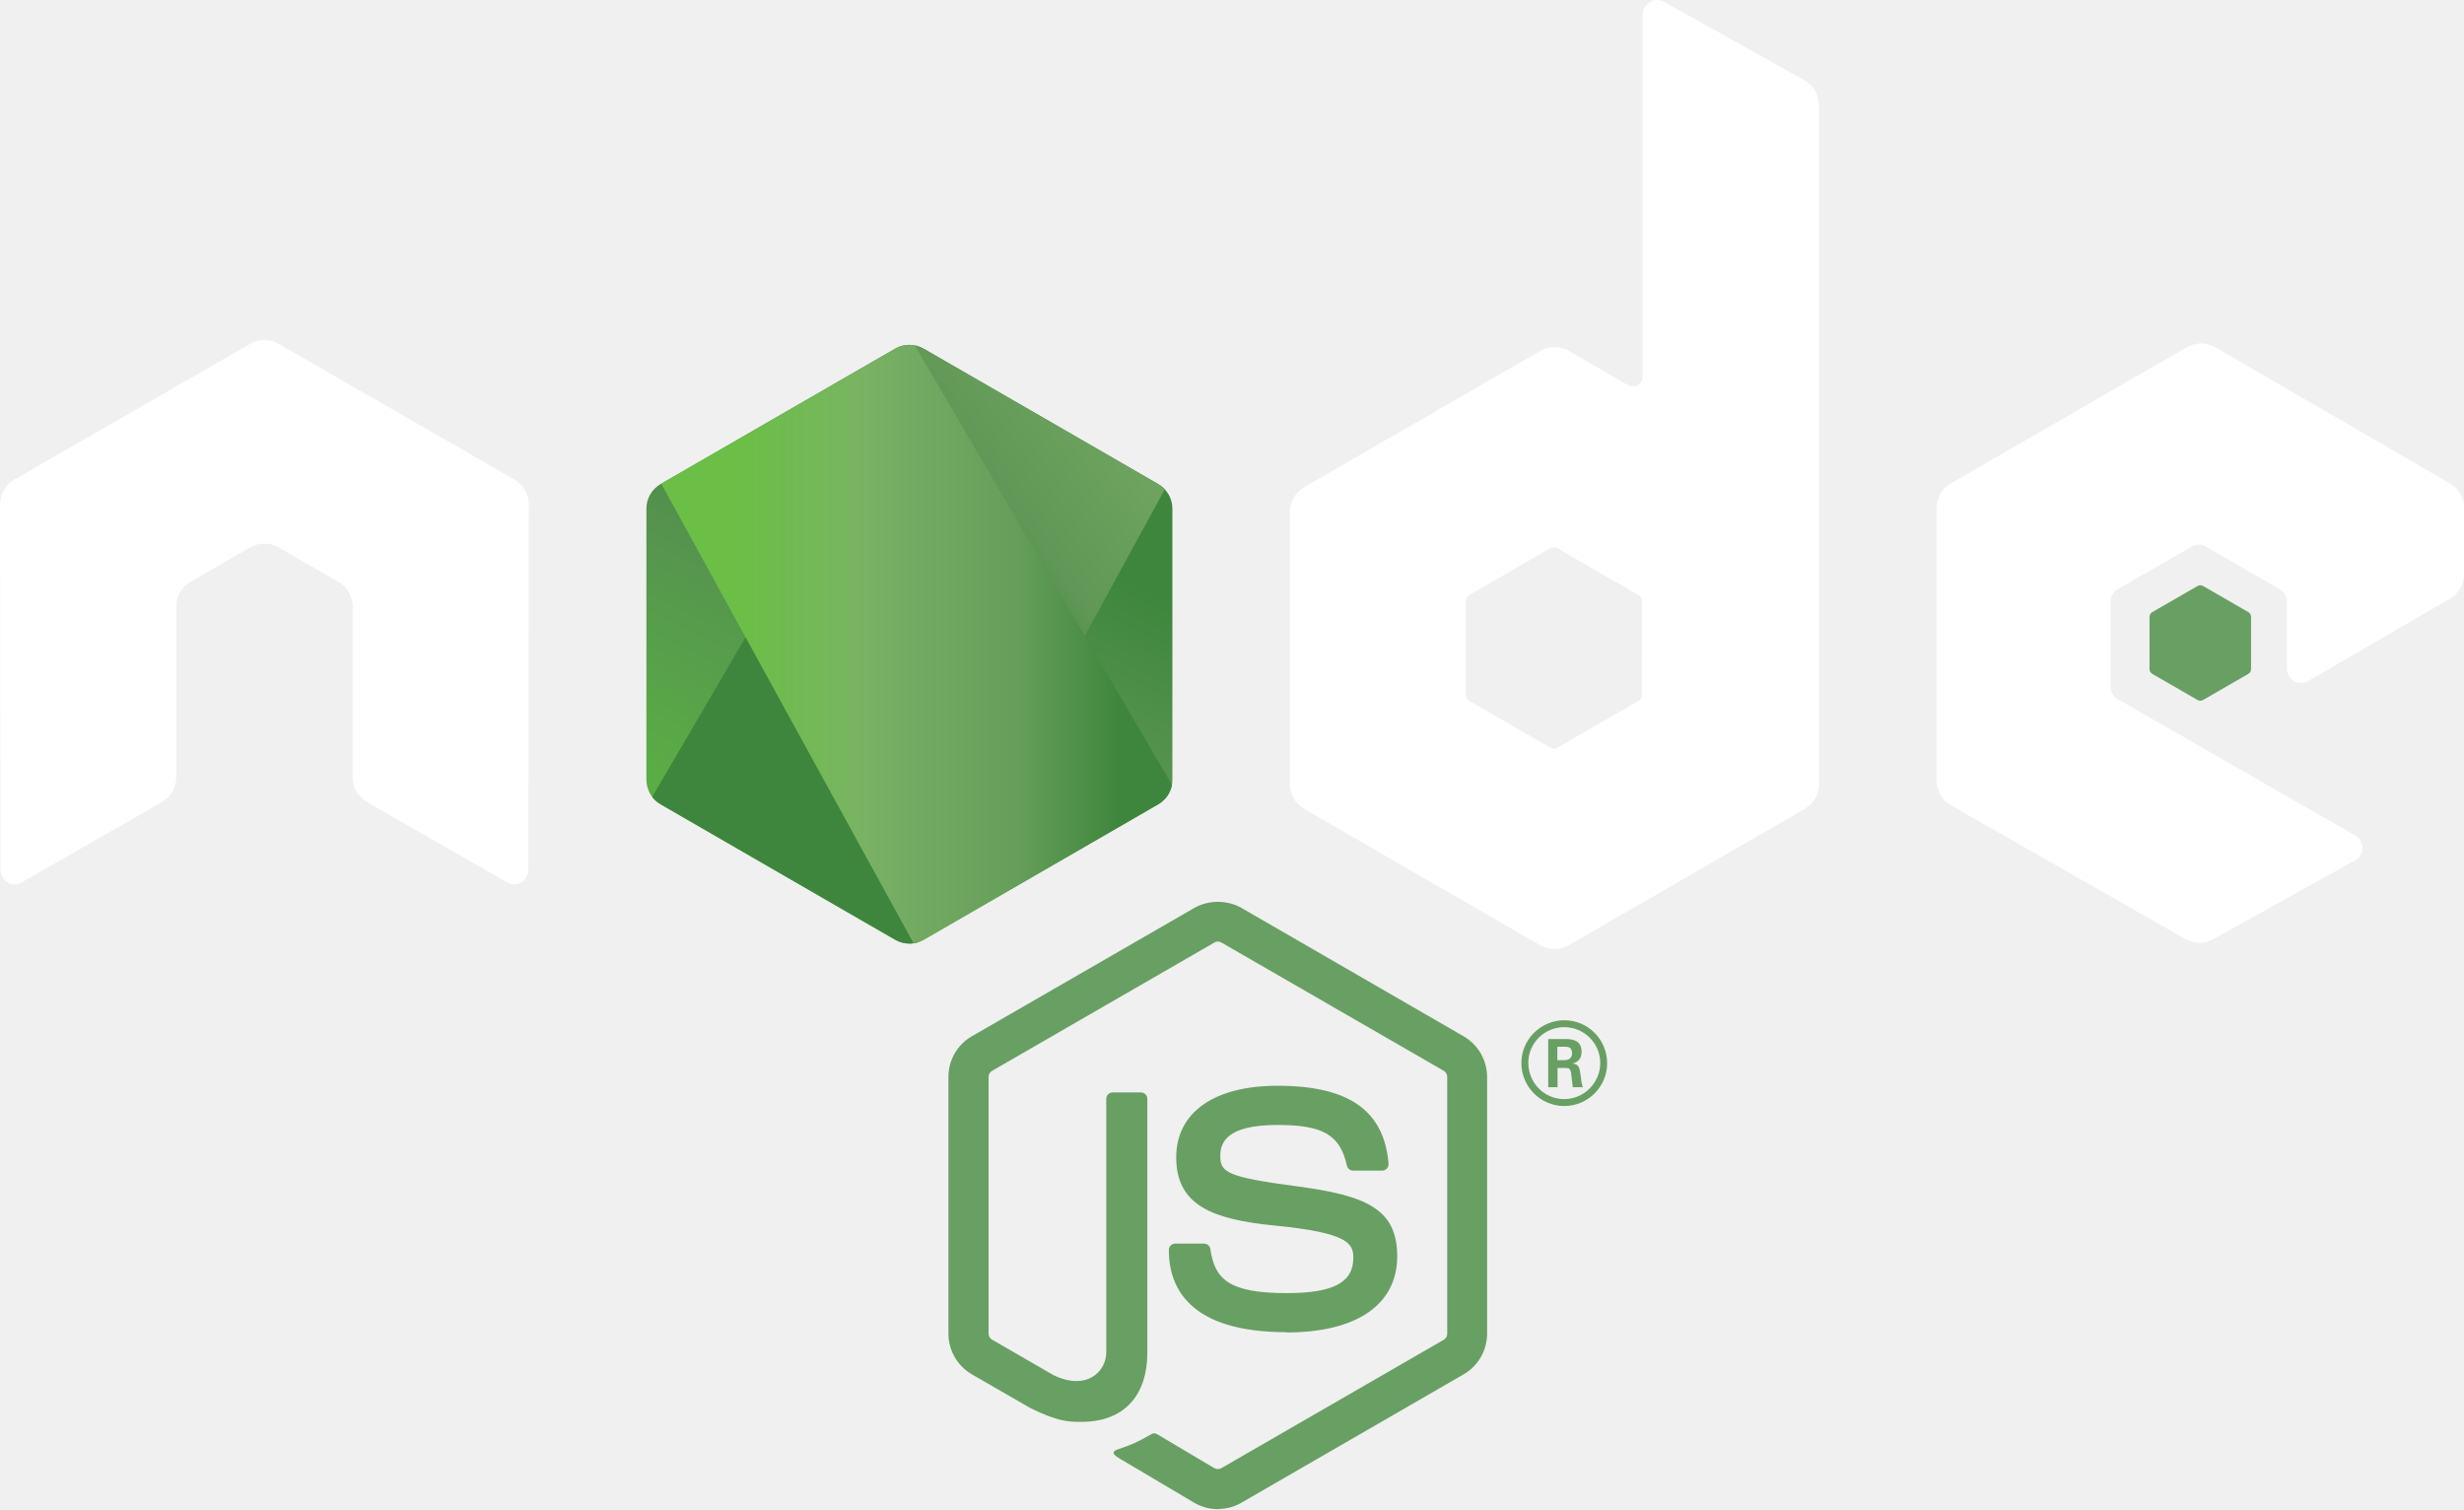
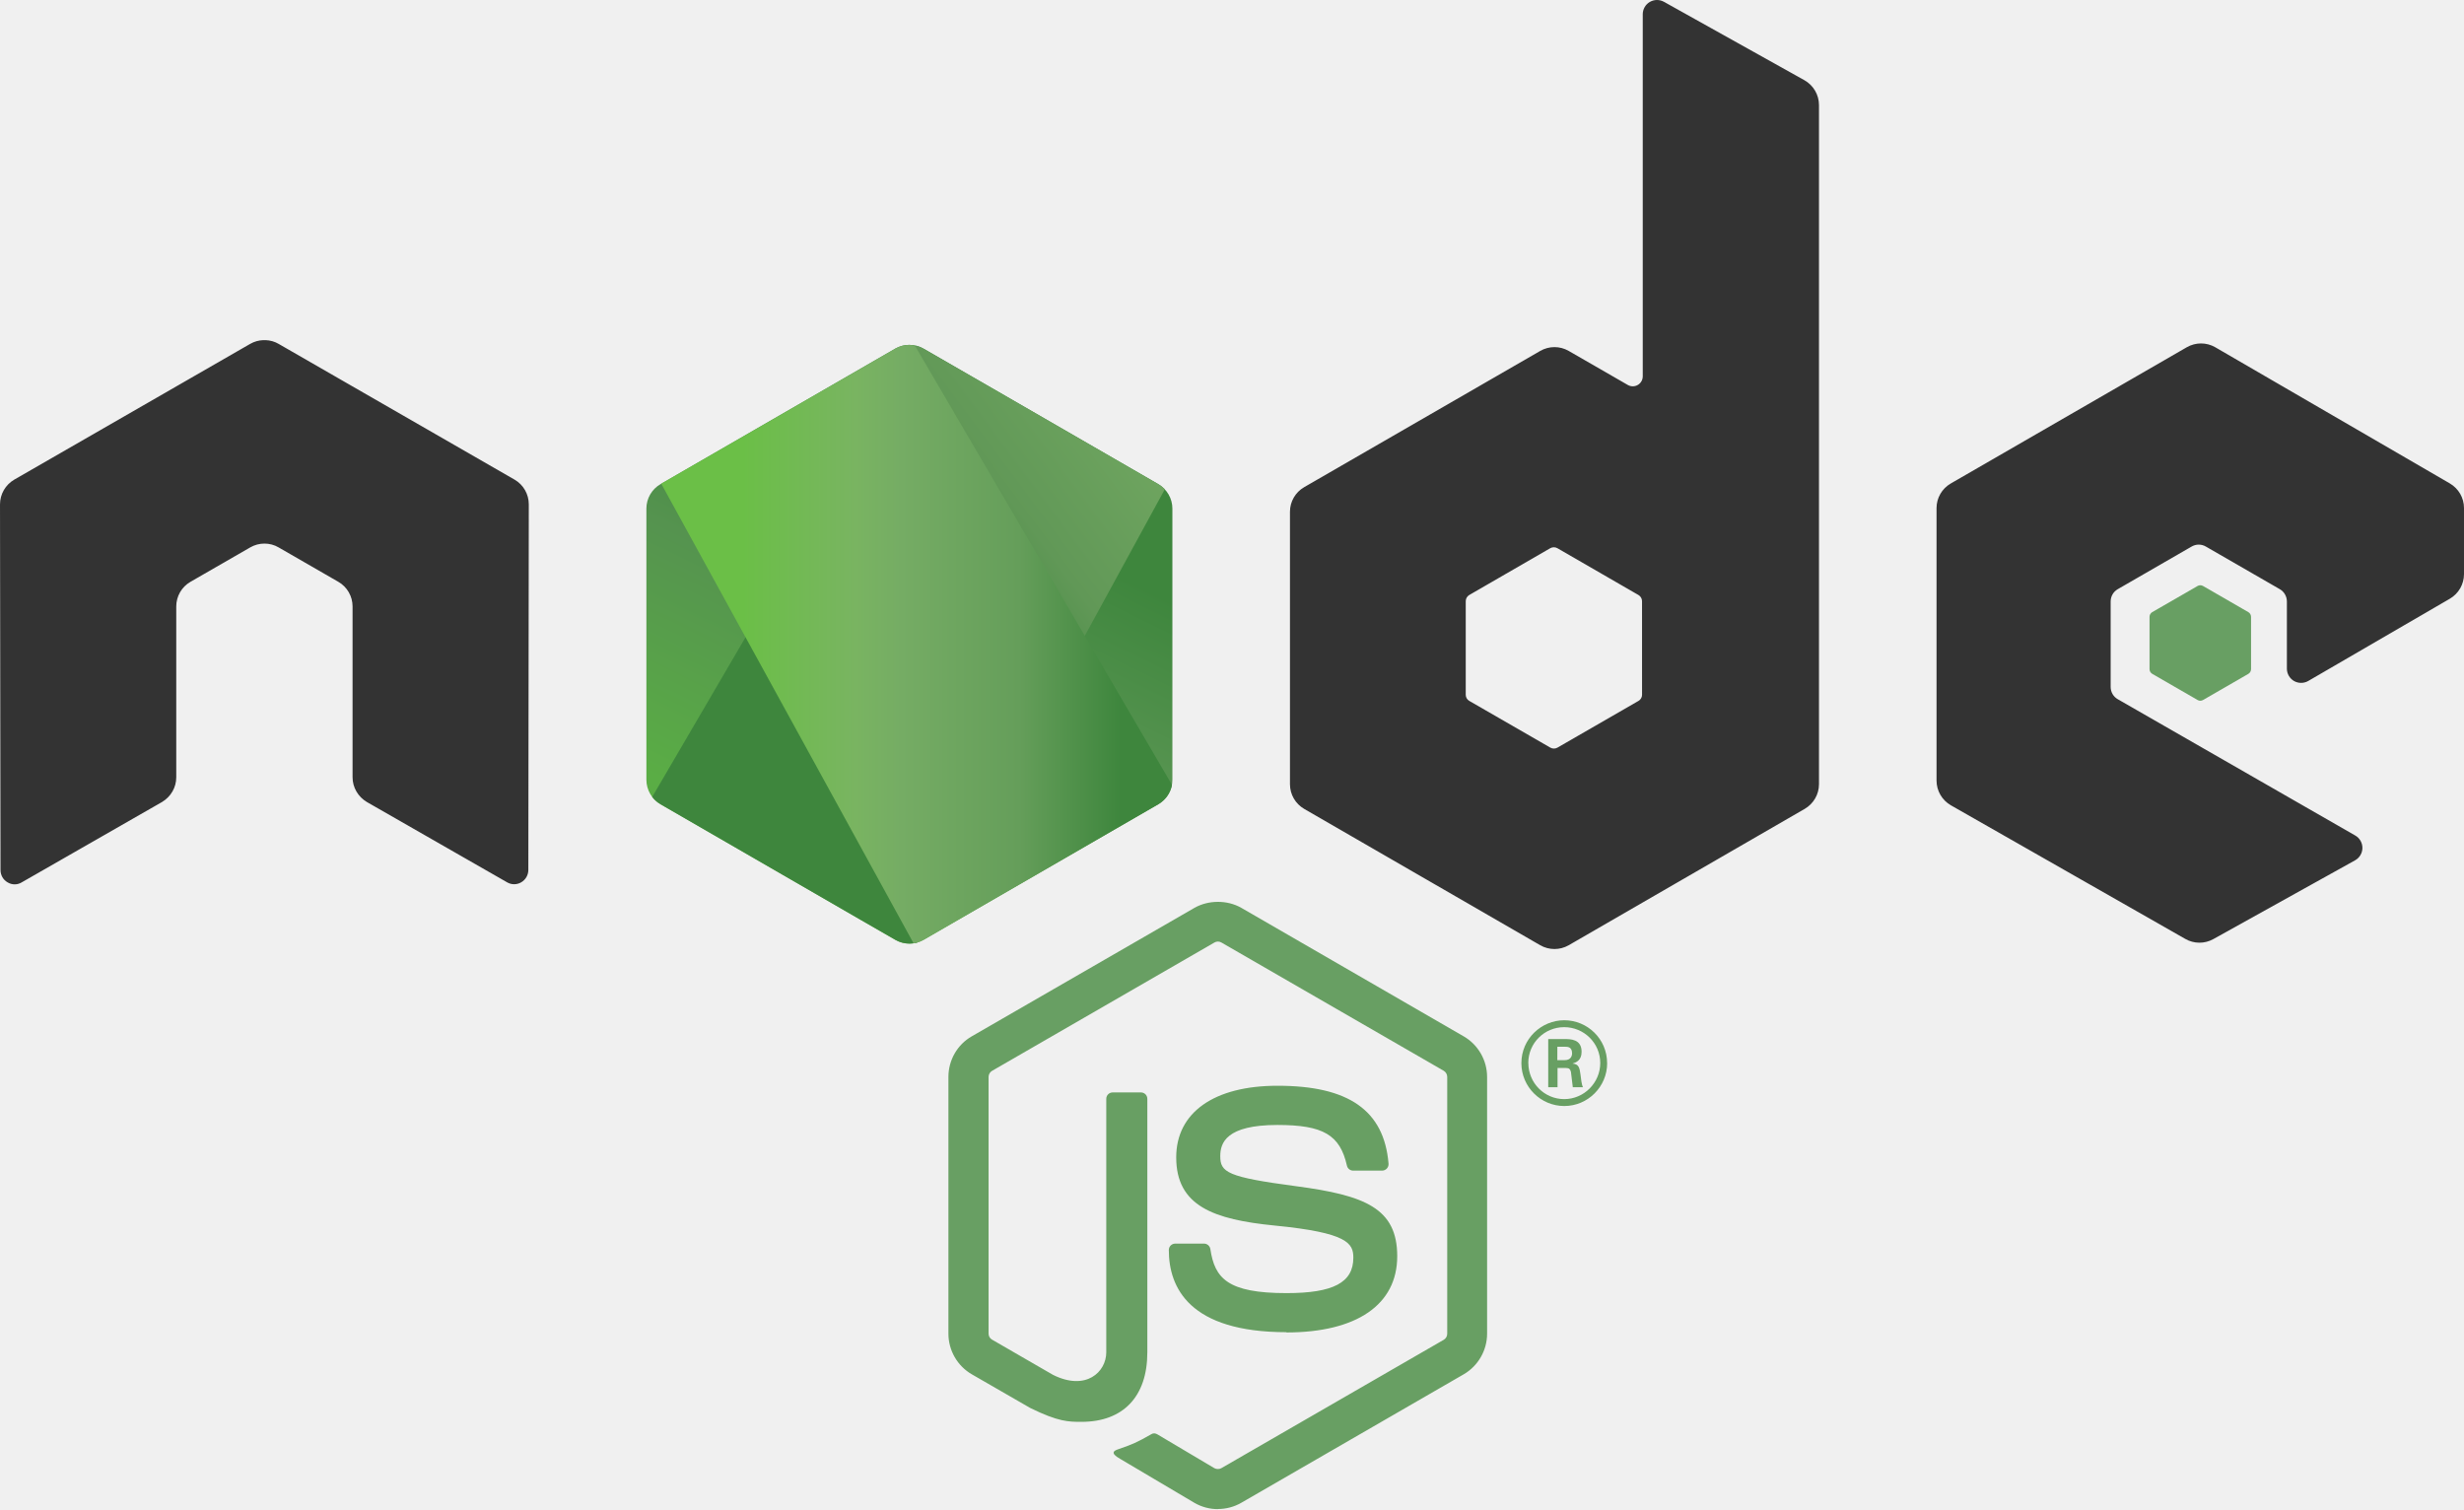
<svg xmlns="http://www.w3.org/2000/svg" width="589.827" height="361.238" version="1.2" viewBox="0 0 442.37 270.929">
  <defs>
+     <clipPath id="a">
+       <path d="M239.03 226.605l-42.13 24.317c-1.578.91-2.546 2.59-2.546 4.406v48.668c0 1.817.968 3.496 2.546 4.406l42.133 24.336c1.575.907 3.517.907 5.09 0l42.126-24.336c1.57-.91 2.54-2.59 2.54-4.406v-48.668c0-1.816-.97-3.496-2.55-4.406l-42.12-24.317c-.79-.453-1.67-.68-2.55-.68-.88 0-1.76.227-2.55.68" />
+     </clipPath>
    <linearGradient id="b" x1="-.348" x2="1.251" gradientTransform="rotate(116.114 53.1 202.97) scale(86.48)" gradientUnits="userSpaceOnUse">
      <stop offset=".3" stop-color="#3E863D" />
      <stop offset=".5" stop-color="#55934F" />
      <stop offset=".8" stop-color="#5AAD45" />
    </linearGradient>
+     <clipPath id="c">
+       <path d="M195.398 307.086c.403.523.907.976 1.5 1.316l36.14 20.875 6.02 3.46c.9.52 1.926.74 2.934.665.336-.027.672-.09 1-.183l44.434-81.36c-.34-.37-.738-.68-1.184-.94l-27.586-15.93-14.582-8.39c-.414-.24-.863-.41-1.32-.53zm0 0" />
+     </clipPath>
    <linearGradient id="d" x1="-.456" x2=".582" gradientTransform="rotate(-36.46 550.846 -214.337) scale(132.798)" gradientUnits="userSpaceOnUse">
      <stop offset=".57" stop-color="#3E863D" />
      <stop offset=".72" stop-color="#619857" />
      <stop offset="1" stop-color="#76AC64" />
    </linearGradient>
+     <clipPath id="e">
+       <path d="M241.066 225.953c-.707.07-1.398.29-2.035.652l-42.01 24.247 45.3 82.51c.63-.09 1.25-.3 1.81-.624l42.13-24.336c1.3-.754 2.19-2.03 2.46-3.476l-46.18-78.89c-.34-.067-.68-.102-1.03-.102-.14 0-.28.007-.42.02" />
+     </clipPath>
    <linearGradient id="f" x1=".043" x2=".984" gradientTransform="translate(192.862 279.652) scale(97.417)" gradientUnits="userSpaceOnUse">
      <stop offset=".16" stop-color="#6BBF47" />
      <stop offset=".38" stop-color="#79B461" />
      <stop offset=".47" stop-color="#75AC64" />
      <stop offset=".7" stop-color="#659E5A" />
      <stop offset=".9" stop-color="#3E863D" />
    </linearGradient>
-     <clipPath id="a">
-       <path d="M239.03 226.605l-42.13 24.317a5.085 5.085 0 00-2.546 4.406v48.668c0 1.817.968 3.496 2.546 4.406l42.133 24.336a5.1 5.1 0 005.09 0l42.126-24.336a5.096 5.096 0 002.54-4.406v-48.668c0-1.816-.97-3.496-2.55-4.406l-42.12-24.317a5.123 5.123 0 00-5.1 0" />
-     </clipPath>
-     <clipPath id="c">
-       <path d="M195.398 307.086c.403.523.907.976 1.5 1.316l36.14 20.875 6.02 3.46c.9.52 1.926.74 2.934.665.336-.027.672-.09 1-.183l44.434-81.36c-.34-.37-.738-.68-1.184-.94l-27.586-15.93-14.582-8.39a5.318 5.318 0 00-1.32-.53zm0 0" />
-     </clipPath>
-     <clipPath id="e">
-       <path d="M241.066 225.953a5.14 5.14 0 00-2.035.652l-42.01 24.247 45.3 82.51c.63-.09 1.25-.3 1.81-.624l42.13-24.336a5.105 5.105 0 002.46-3.476l-46.18-78.89a5.29 5.29 0 00-1.03-.102c-.14 0-.28.007-.42.02" />
-     </clipPath>
  </defs>
-   <path fill="#689f63" d="M218.647 270.93c-1.46 0-2.91-.383-4.19-1.12l-13.337-7.896c-1.992-1.114-1.02-1.508-.363-1.735 2.656-.93 3.195-1.14 6.03-2.75.298-.17.688-.11.993.07l10.246 6.08c.37.2.895.2 1.238 0l39.95-23.06c.37-.21.61-.64.61-1.08v-46.1c0-.46-.24-.87-.618-1.1l-39.934-23.04c-.37-.22-.86-.22-1.23 0l-39.926 23.04c-.387.22-.633.65-.633 1.09v46.1c0 .44.24.86.62 1.07l10.94 6.32c5.94 2.97 9.57-.53 9.57-4.05v-45.5c0-.65.51-1.15 1.16-1.15h5.06c.63 0 1.15.5 1.15 1.15v45.52c0 7.92-4.32 12.47-11.83 12.47-2.31 0-4.13 0-9.21-2.5l-10.48-6.04a8.447 8.447 0 01-4.19-7.29v-46.1c0-3 1.6-5.8 4.19-7.28l39.99-23.07c2.53-1.43 5.89-1.43 8.4 0l39.94 23.08a8.428 8.428 0 014.19 7.28v46.1c0 2.99-1.61 5.78-4.19 7.28l-39.94 23.07a8.397 8.397 0 01-4.21 1.12" />
-   <path fill="#689f63" d="M230.987 239.164c-17.48 0-21.145-8.024-21.145-14.754 0-.64.516-1.15 1.157-1.15h5.16c.57 0 1.05.415 1.14.978.78 5.258 3.1 7.91 13.67 7.91 8.42 0 12-1.902 12-6.367 0-2.57-1.02-4.48-14.1-5.76-10.94-1.08-17.7-3.49-17.7-12.24 0-8.06 6.8-12.86 18.19-12.86 12.79 0 19.13 4.44 19.93 13.98a1.164 1.164 0 01-1.16 1.26h-5.19c-.54 0-1.01-.38-1.12-.9-1.25-5.53-4.27-7.3-12.48-7.3-9.19 0-10.26 3.2-10.26 5.6 0 2.91 1.26 3.76 13.66 5.4 12.28 1.63 18.11 3.93 18.11 12.56 0 8.7-7.26 13.69-19.92 13.69m48.66-48.89h1.34c1.1 0 1.31-.77 1.31-1.22 0-1.18-.81-1.18-1.26-1.18h-1.38zm-1.63-3.78h2.97c1.02 0 3.02 0 3.02 2.28 0 1.59-1.02 1.92-1.63 2.12 1.19.08 1.27.86 1.43 1.96.08.69.21 1.88.45 2.28h-1.83c-.05-.4-.33-2.6-.33-2.72-.12-.49-.29-.73-.9-.73h-1.51v3.46h-1.67zm-3.57 4.3c0 3.58 2.89 6.48 6.44 6.48 3.58 0 6.47-2.96 6.47-6.48 0-3.59-2.93-6.44-6.48-6.44-3.5 0-6.44 2.81-6.44 6.43m14.16.03c0 4.24-3.47 7.7-7.7 7.7-4.2 0-7.7-3.42-7.7-7.7 0-4.36 3.58-7.7 7.7-7.7 4.15 0 7.69 3.35 7.69 7.7" />
-   <path fill="#fff" fill-rule="evenodd" d="M94.936 90.55c0-1.84-.97-3.53-2.558-4.445l-42.356-24.37a4.946 4.946 0 00-2.328-.67h-.438c-.812.03-1.613.25-2.34.67L2.562 86.105A5.154 5.154 0 000 90.555l.093 65.64c0 .91.47 1.76 1.27 2.21.78.48 1.76.48 2.54 0l25.18-14.42c1.59-.946 2.56-2.618 2.56-4.44V108.88a5.1 5.1 0 012.555-4.43l10.72-6.174a5.086 5.086 0 012.56-.688c.876 0 1.77.226 2.544.687l10.715 6.172c1.586.91 2.56 2.6 2.56 4.43v30.663c0 1.82.983 3.5 2.565 4.44l25.164 14.41a2.5 2.5 0 002.56 0 2.568 2.568 0 001.268-2.21zm199.868 34.176c0 .457-.243.88-.64 1.106l-14.548 8.386a1.282 1.282 0 01-1.277 0l-14.55-8.386c-.4-.227-.64-.65-.64-1.106V107.93c0-.458.24-.88.63-1.11l14.54-8.4c.4-.23.89-.23 1.29 0l14.55 8.4c.4.23.64.652.64 1.11zM298.734.324a2.568 2.568 0 00-2.544.027c-.78.46-1.262 1.3-1.262 2.21v65a1.788 1.788 0 01-2.684 1.55L281.634 63a5.108 5.108 0 00-5.112 0l-42.37 24.453a5.105 5.105 0 00-2.56 4.42v48.92c0 1.83.977 3.51 2.56 4.43l42.37 24.47c1.582.91 3.53.91 5.117 0l42.37-24.48c1.58-.92 2.56-2.6 2.56-4.43V18.863a5.128 5.128 0 00-2.63-4.47zm141.093 107.164a5.116 5.116 0 002.543-4.422V91.21c0-1.824-.97-3.507-2.547-4.425l-42.1-24.44a5.113 5.113 0 00-5.13 0l-42.36 24.45c-1.59.92-2.56 2.6-2.56 4.43v48.9c0 1.84.99 3.54 2.58 4.45l42.09 23.99c1.55.89 3.45.9 5.02.03l25.46-14.15c.8-.45 1.31-1.3 1.31-2.22 0-.92-.49-1.78-1.29-2.23l-42.62-24.46c-.8-.45-1.29-1.3-1.29-2.21v-15.34c0-.916.48-1.76 1.28-2.216l13.26-7.65c.79-.46 1.76-.46 2.55 0l13.27 7.65c.79.45 1.28 1.3 1.28 2.21v12.06c0 .91.49 1.76 1.28 2.22.79.45 1.77.45 2.56-.01zm0 0" />
-   <path fill="#689f63" fill-rule="evenodd" d="M394.538 105.2a.97.97 0 01.98 0l8.13 4.69c.304.176.49.5.49.85v9.39c0 .35-.186.674-.49.85l-8.13 4.69a.97.97 0 01-.98 0l-8.125-4.69a.979.979 0 01-.5-.85v-9.39c0-.35.18-.674.49-.85zm0 0" />
+   <path fill="#689f63" d="M218.647 270.93c-1.46 0-2.91-.383-4.19-1.12l-13.337-7.896c-1.992-1.114-1.02-1.508-.363-1.735 2.656-.93 3.195-1.14 6.03-2.75.298-.17.688-.11.993.07l10.246 6.08c.37.2.895.2 1.238 0l39.95-23.06c.37-.21.61-.64.61-1.08v-46.1c0-.46-.24-.87-.618-1.1l-39.934-23.04c-.37-.22-.86-.22-1.23 0l-39.926 23.04c-.387.22-.633.65-.633 1.09v46.1c0 .44.24.86.62 1.07l10.94 6.32c5.94 2.97 9.57-.53 9.57-4.05v-45.5c0-.65.51-1.15 1.16-1.15h5.06c.63 0 1.15.5 1.15 1.15v45.52c0 7.92-4.32 12.47-11.83 12.47-2.31 0-4.13 0-9.21-2.5l-10.48-6.04c-2.59-1.5-4.19-4.3-4.19-7.29v-46.1c0-3 1.6-5.8 4.19-7.28l39.99-23.07c2.53-1.43 5.89-1.43 8.4 0l39.94 23.08c2.58 1.49 4.19 4.28 4.19 7.28v46.1c0 2.99-1.61 5.78-4.19 7.28l-39.94 23.07c-1.28.74-2.73 1.12-4.21 1.12" />
+   <path fill="#689f63" d="M230.987 239.164c-17.48 0-21.145-8.024-21.145-14.754 0-.64.516-1.15 1.157-1.15h5.16c.57 0 1.05.415 1.14.978.78 5.258 3.1 7.91 13.67 7.91 8.42 0 12-1.902 12-6.367 0-2.57-1.02-4.48-14.1-5.76-10.94-1.08-17.7-3.49-17.7-12.24 0-8.06 6.8-12.86 18.19-12.86 12.79 0 19.13 4.44 19.93 13.98.03.33-.09.65-.31.89-.22.23-.53.37-.85.37h-5.19c-.54 0-1.01-.38-1.12-.9-1.25-5.53-4.27-7.3-12.48-7.3-9.19 0-10.26 3.2-10.26 5.6 0 2.91 1.26 3.76 13.66 5.4 12.28 1.63 18.11 3.93 18.11 12.56 0 8.7-7.26 13.69-19.92 13.69m48.66-48.89h1.34c1.1 0 1.31-.77 1.31-1.22 0-1.18-.81-1.18-1.26-1.18h-1.38zm-1.63-3.78h2.97c1.02 0 3.02 0 3.02 2.28 0 1.59-1.02 1.92-1.63 2.12 1.19.08 1.27.86 1.43 1.96.08.69.21 1.88.45 2.28h-1.83c-.05-.4-.33-2.6-.33-2.72-.12-.49-.29-.73-.9-.73h-1.51v3.46h-1.67zm-3.57 4.3c0 3.58 2.89 6.48 6.44 6.48 3.58 0 6.47-2.96 6.47-6.48 0-3.59-2.93-6.44-6.48-6.44-3.5 0-6.44 2.81-6.44 6.43m14.16.03c0 4.24-3.47 7.7-7.7 7.7-4.2 0-7.7-3.42-7.7-7.7 0-4.36 3.58-7.7 7.7-7.7 4.15 0 7.69 3.35 7.69 7.7" />
+   <path fill="#333" fill-rule="evenodd" d="M94.936 90.55c0-1.84-.97-3.53-2.558-4.445l-42.356-24.37c-.715-.42-1.516-.64-2.328-.67h-.438c-.812.03-1.613.25-2.34.67L2.562 86.105C.984 87.025 0 88.715 0 90.555l.093 65.64c0 .91.47 1.76 1.27 2.21.78.48 1.76.48 2.54 0l25.18-14.42c1.59-.946 2.56-2.618 2.56-4.44V108.88c0-1.83.97-3.52 2.555-4.43l10.72-6.174c.796-.46 1.67-.688 2.56-.688.876 0 1.77.226 2.544.687l10.715 6.172c1.586.91 2.56 2.6 2.56 4.43v30.663c0 1.82.983 3.5 2.565 4.44l25.164 14.41c.79.47 1.773.47 2.56 0 .776-.45 1.268-1.3 1.268-2.21zm199.868 34.176c0 .457-.243.88-.64 1.106l-14.548 8.386c-.395.227-.883.227-1.277 0l-14.55-8.386c-.4-.227-.64-.65-.64-1.106V107.93c0-.458.24-.88.63-1.11l14.54-8.4c.4-.23.89-.23 1.29 0l14.55 8.4c.4.23.64.652.64 1.11zM298.734.324c-.794-.442-1.76-.43-2.544.027-.78.46-1.262 1.3-1.262 2.21v65c0 .64-.34 1.23-.894 1.55-.55.32-1.235.32-1.79 0L281.634 63c-1.58-.914-3.526-.914-5.112 0l-42.37 24.453c-1.583.91-2.56 2.6-2.56 4.42v48.92c0 1.83.977 3.51 2.56 4.43l42.37 24.47c1.582.91 3.53.91 5.117 0l42.37-24.48c1.58-.92 2.56-2.6 2.56-4.43V18.863c0-1.856-1.01-3.563-2.63-4.47zm141.093 107.164c1.574-.914 2.543-2.602 2.543-4.422V91.21c0-1.824-.97-3.507-2.547-4.425l-42.1-24.44c-1.59-.92-3.54-.92-5.13 0l-42.36 24.45c-1.59.92-2.56 2.6-2.56 4.43v48.9c0 1.84.99 3.54 2.58 4.45l42.09 23.99c1.55.89 3.45.9 5.02.03l25.46-14.15c.8-.45 1.31-1.3 1.31-2.22 0-.92-.49-1.78-1.29-2.23l-42.62-24.46c-.8-.45-1.29-1.3-1.29-2.21v-15.34c0-.916.48-1.76 1.28-2.216l13.26-7.65c.79-.46 1.76-.46 2.55 0l13.27 7.65c.79.45 1.28 1.3 1.28 2.21v12.06c0 .91.49 1.76 1.28 2.22.79.45 1.77.45 2.56-.01zm0 0" />
+   <path fill="#689f63" fill-rule="evenodd" d="M394.538 105.2c.3-.177.676-.177.98 0l8.13 4.69c.304.176.49.5.49.85v9.39c0 .35-.186.674-.49.85l-8.13 4.69c-.304.177-.68.177-.98 0l-8.125-4.69c-.31-.176-.5-.5-.5-.85v-9.39c0-.35.18-.674.49-.85zm0 0" />
  <g clip-path="url(#a)" transform="translate(-78.306 -164.016)">
    <path fill="url(#b)" d="M331.363 246.793l-118.715-58.19-60.87 124.174L270.49 370.97zm0 0" />
  </g>
  <g clip-path="url(#c)" transform="translate(-78.306 -164.016)">
    <path fill="url(#d)" d="M144.07 264.004l83.825 113.453 110.86-81.906-83.83-113.45zm0 0" />
  </g>
  <g clip-path="url(#e)" transform="translate(-78.306 -164.016)">
    <path fill="url(#f)" d="M197.02 225.934v107.43h91.683v-107.43zm0 0" />
  </g>
</svg>
